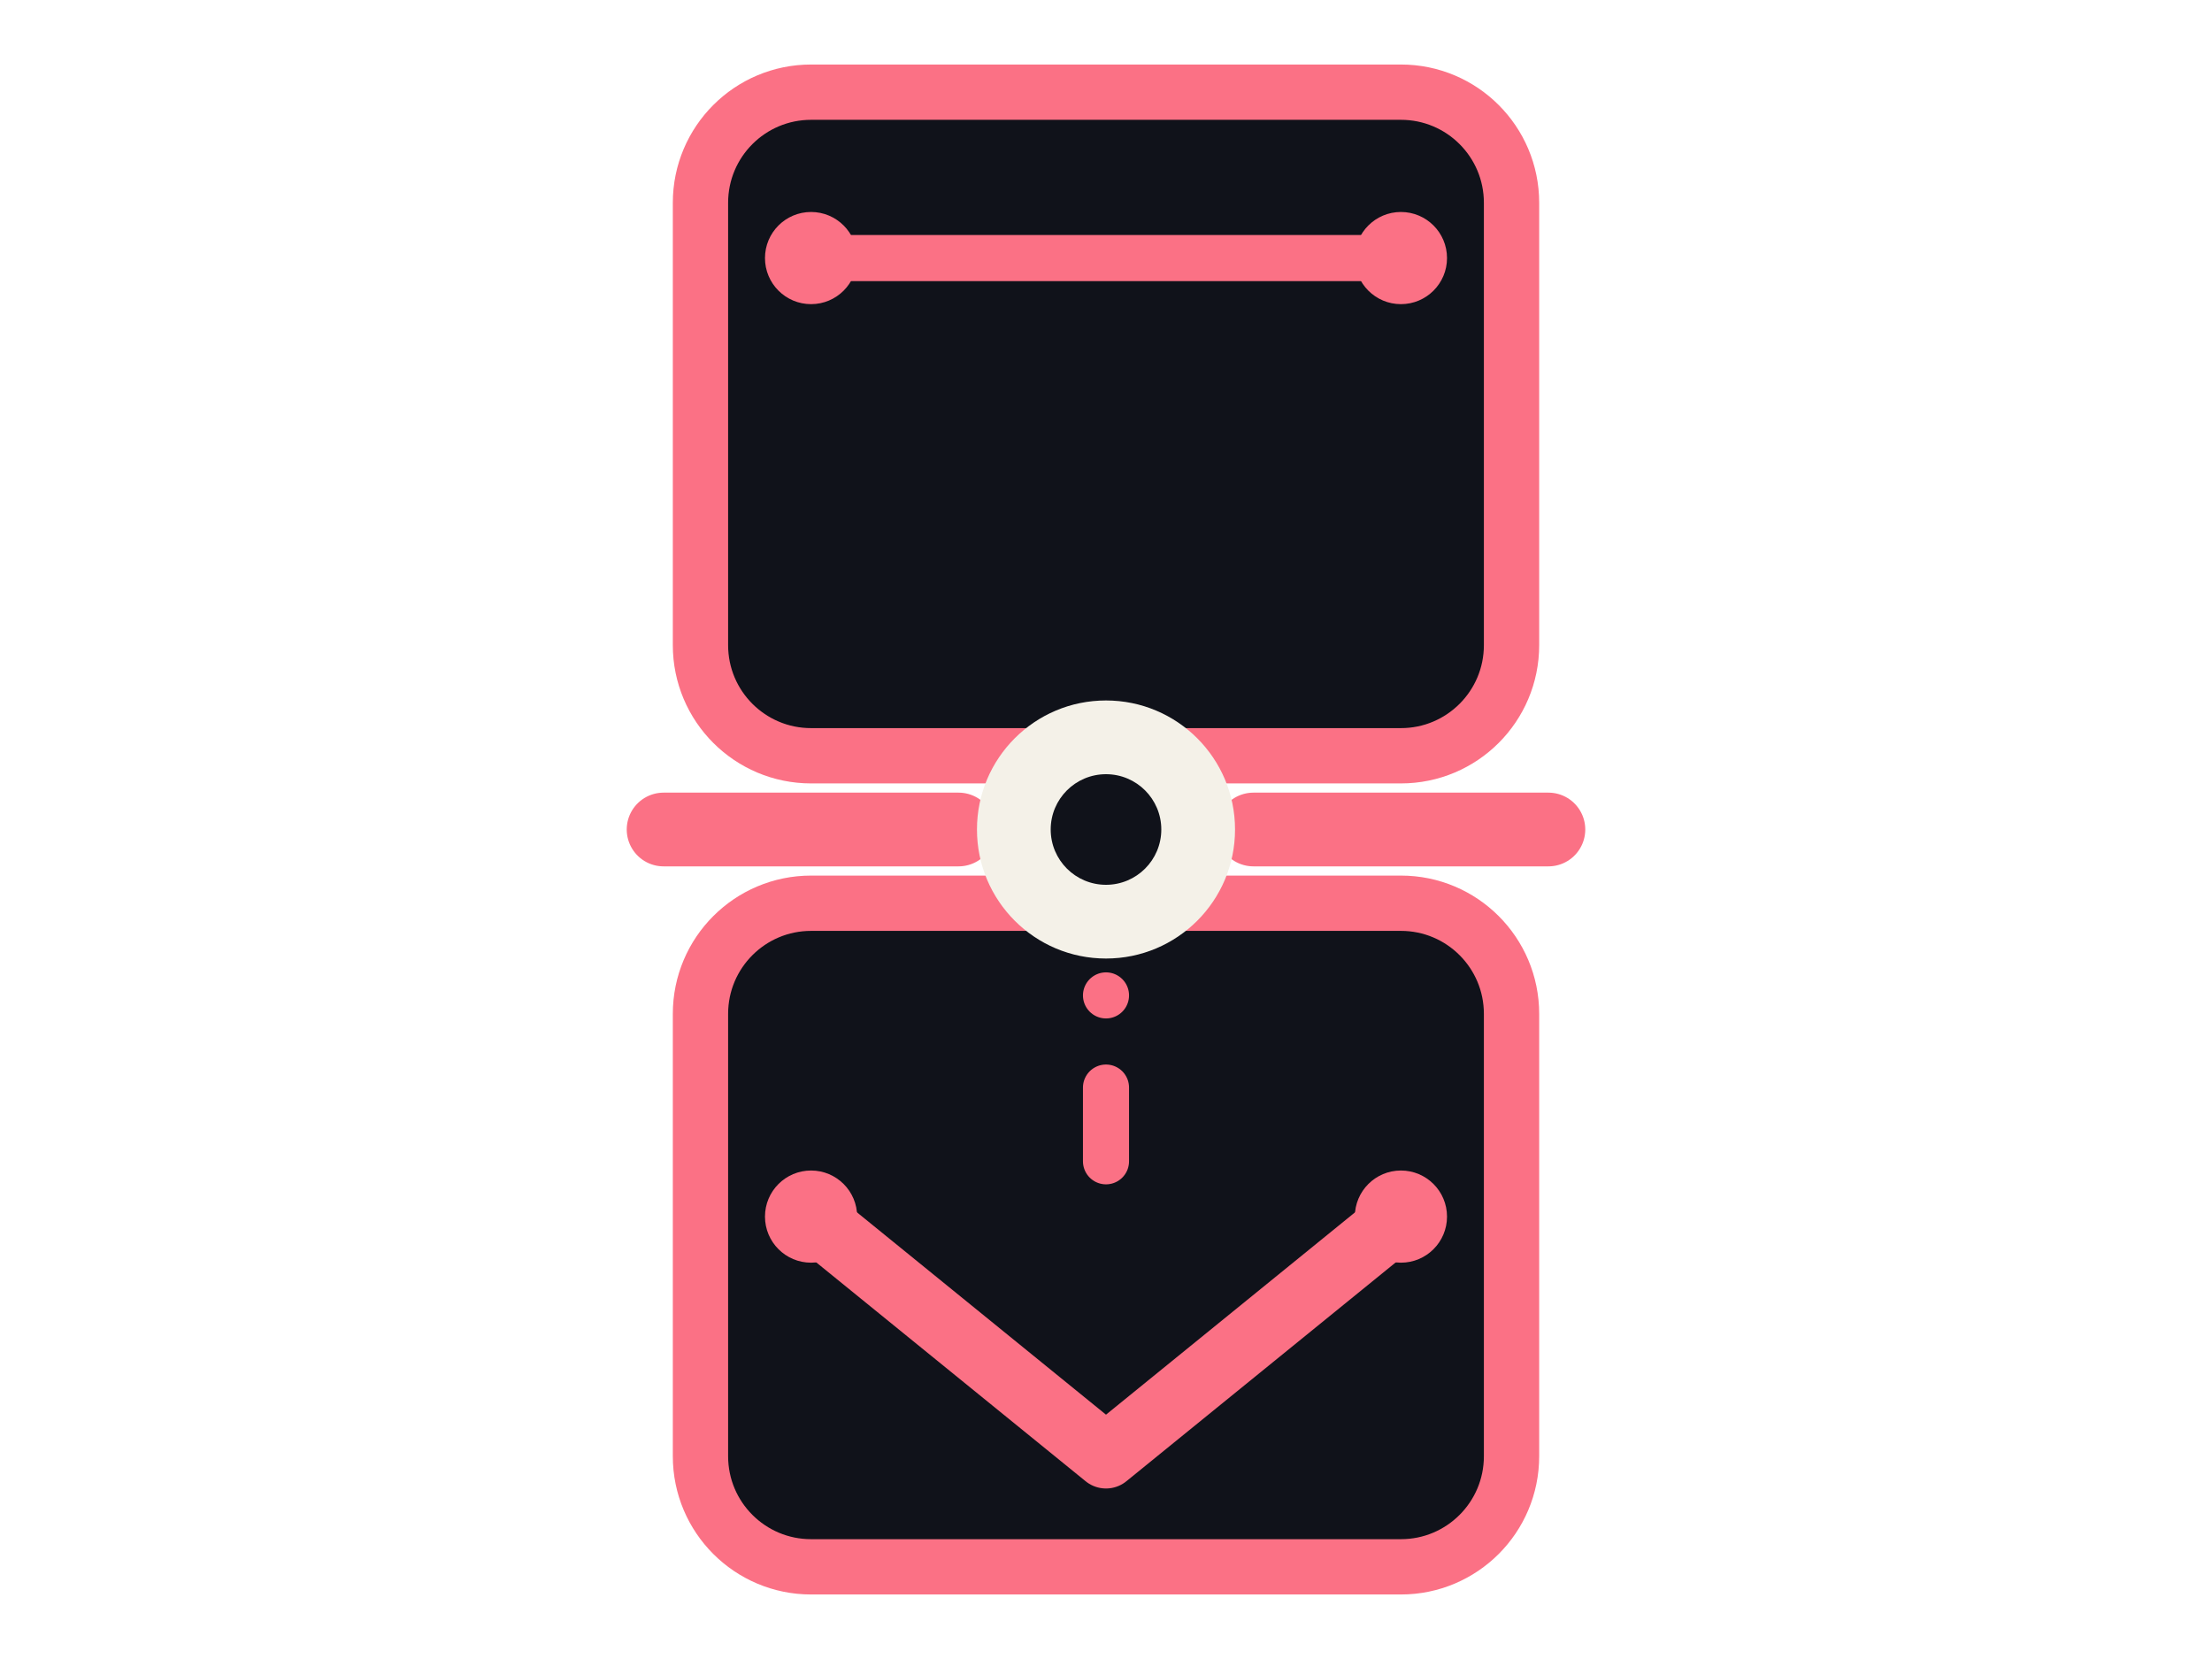
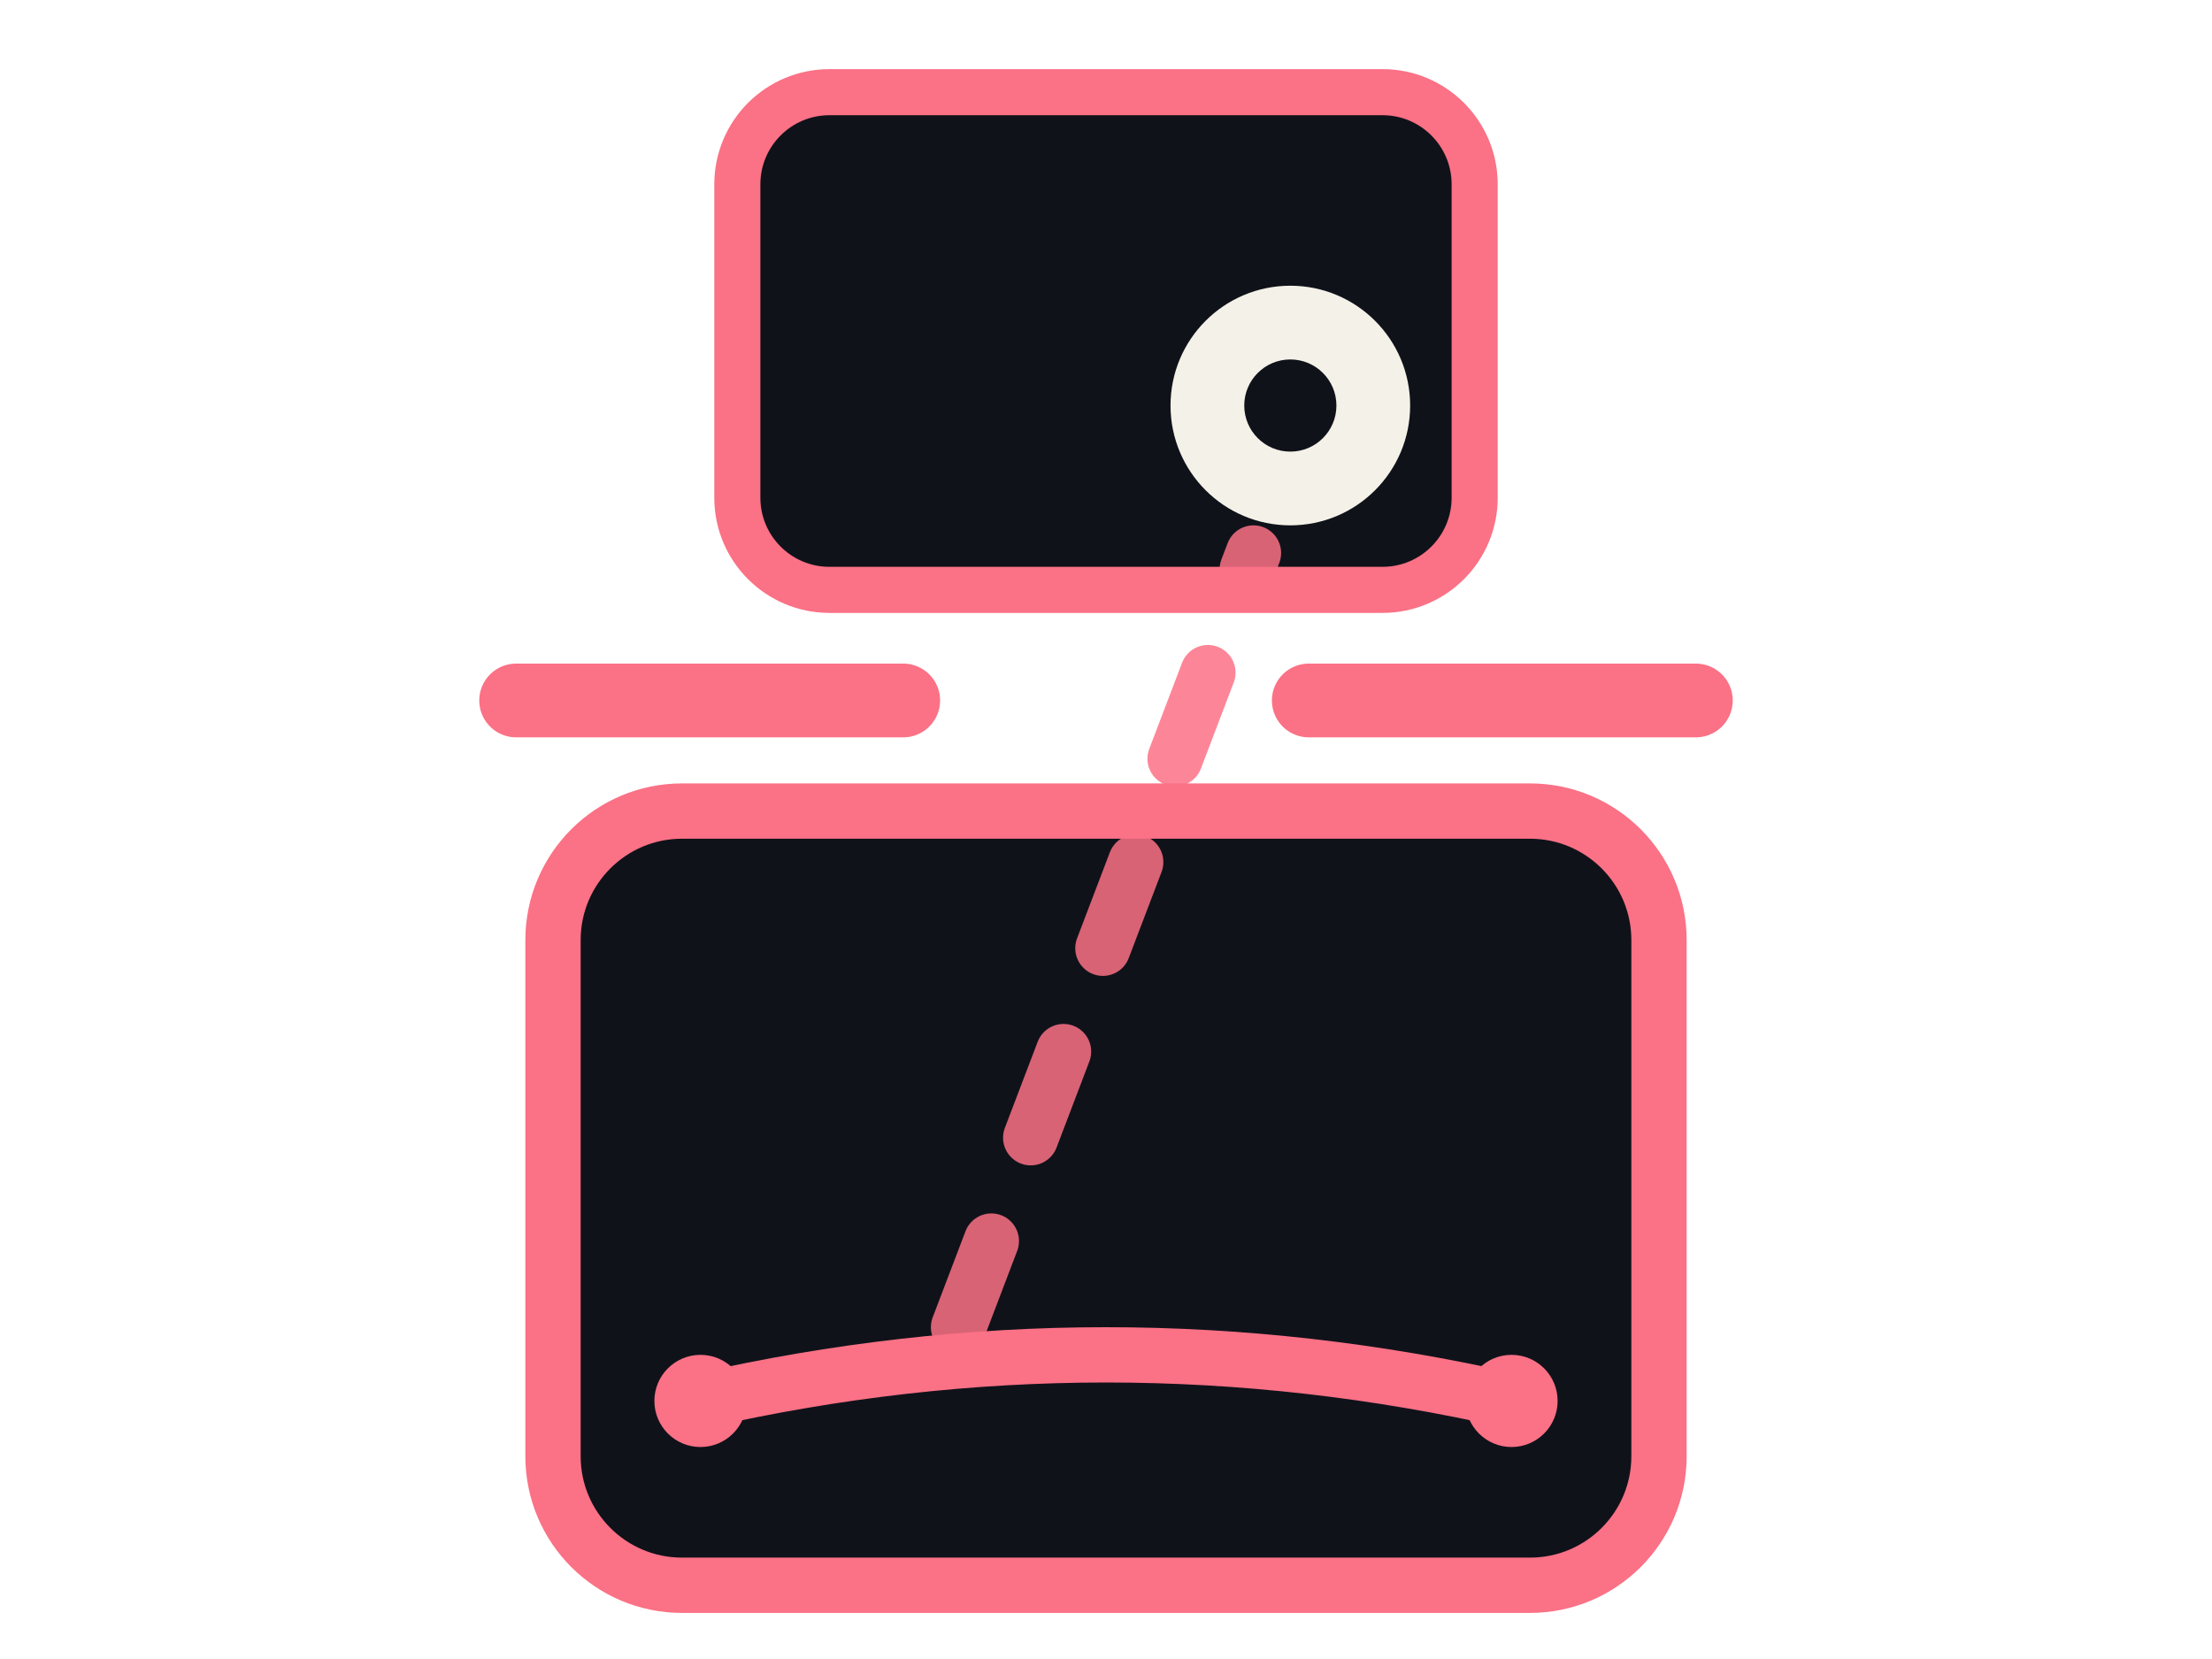
<svg xmlns="http://www.w3.org/2000/svg" viewBox="0 0 120 90" width="120" height="90">
-   <g fill="#10121a" stroke="#FB7185" stroke-width="3">
-     <rect x="38" y="5" width="44" height="36" rx="6" />
-     <rect x="38" y="49" width="44" height="36" rx="6" />
-   </g>
+   <rect x="40" y="5" width="40" height="27" rx="5" fill="#10121a" stroke="#FB7185" stroke-width="2.5" />
+   <rect x="30" y="44" width="60" height="42" rx="7" fill="#10121a" stroke="#FB7185" stroke-width="3" />
  <g stroke="#FB7185" stroke-width="4" stroke-linecap="round">
-     <path d="M36 45 L52 45" />
-     <path d="M68 45 L84 45" />
+     <path d="M28 38 L49 38" />
+     <path d="M71 38 L92 38" />
  </g>
  <g fill="#FB7185">
-     <circle cx="44" cy="14" r="2.5" />
-     <circle cx="76" cy="14" r="2.5" />
-     <circle cx="44" cy="66" r="2.5" />
-     <circle cx="76" cy="66" r="2.5" />
+     <circle cx="38" cy="76" r="2.5" />
+     <circle cx="82" cy="76" r="2.5" />
  </g>
-   <path d="M44 14 L76 14" stroke="#FB7185" stroke-width="2.5" stroke-linecap="round" />
-   <path d="M44 66 L60 79 L76 66" fill="none" stroke="#FB7185" stroke-width="3.5" stroke-linecap="round" stroke-linejoin="round" />
-   <path d="M60 63 L60 54" fill="none" stroke="#FB7185" stroke-width="2.5" stroke-dasharray="4 5" stroke-linecap="round" />
-   <circle cx="60" cy="45" r="7" fill="#f4f1e8" />
-   <circle cx="60" cy="45" r="3" fill="#10121a" />
+   <path d="M38 76 Q60 71 82 76" fill="none" stroke="#FB7185" stroke-width="3" stroke-linecap="round" />
+   <path d="M52 72 L68 30" fill="none" stroke="#FB7185" stroke-width="3" stroke-dasharray="5 6" stroke-linecap="round" opacity="0.85" />
+   <circle cx="70" cy="22" r="6.5" fill="#f4f1e8" />
+   <circle cx="70" cy="22" r="2.5" fill="#10121a" />
</svg>
